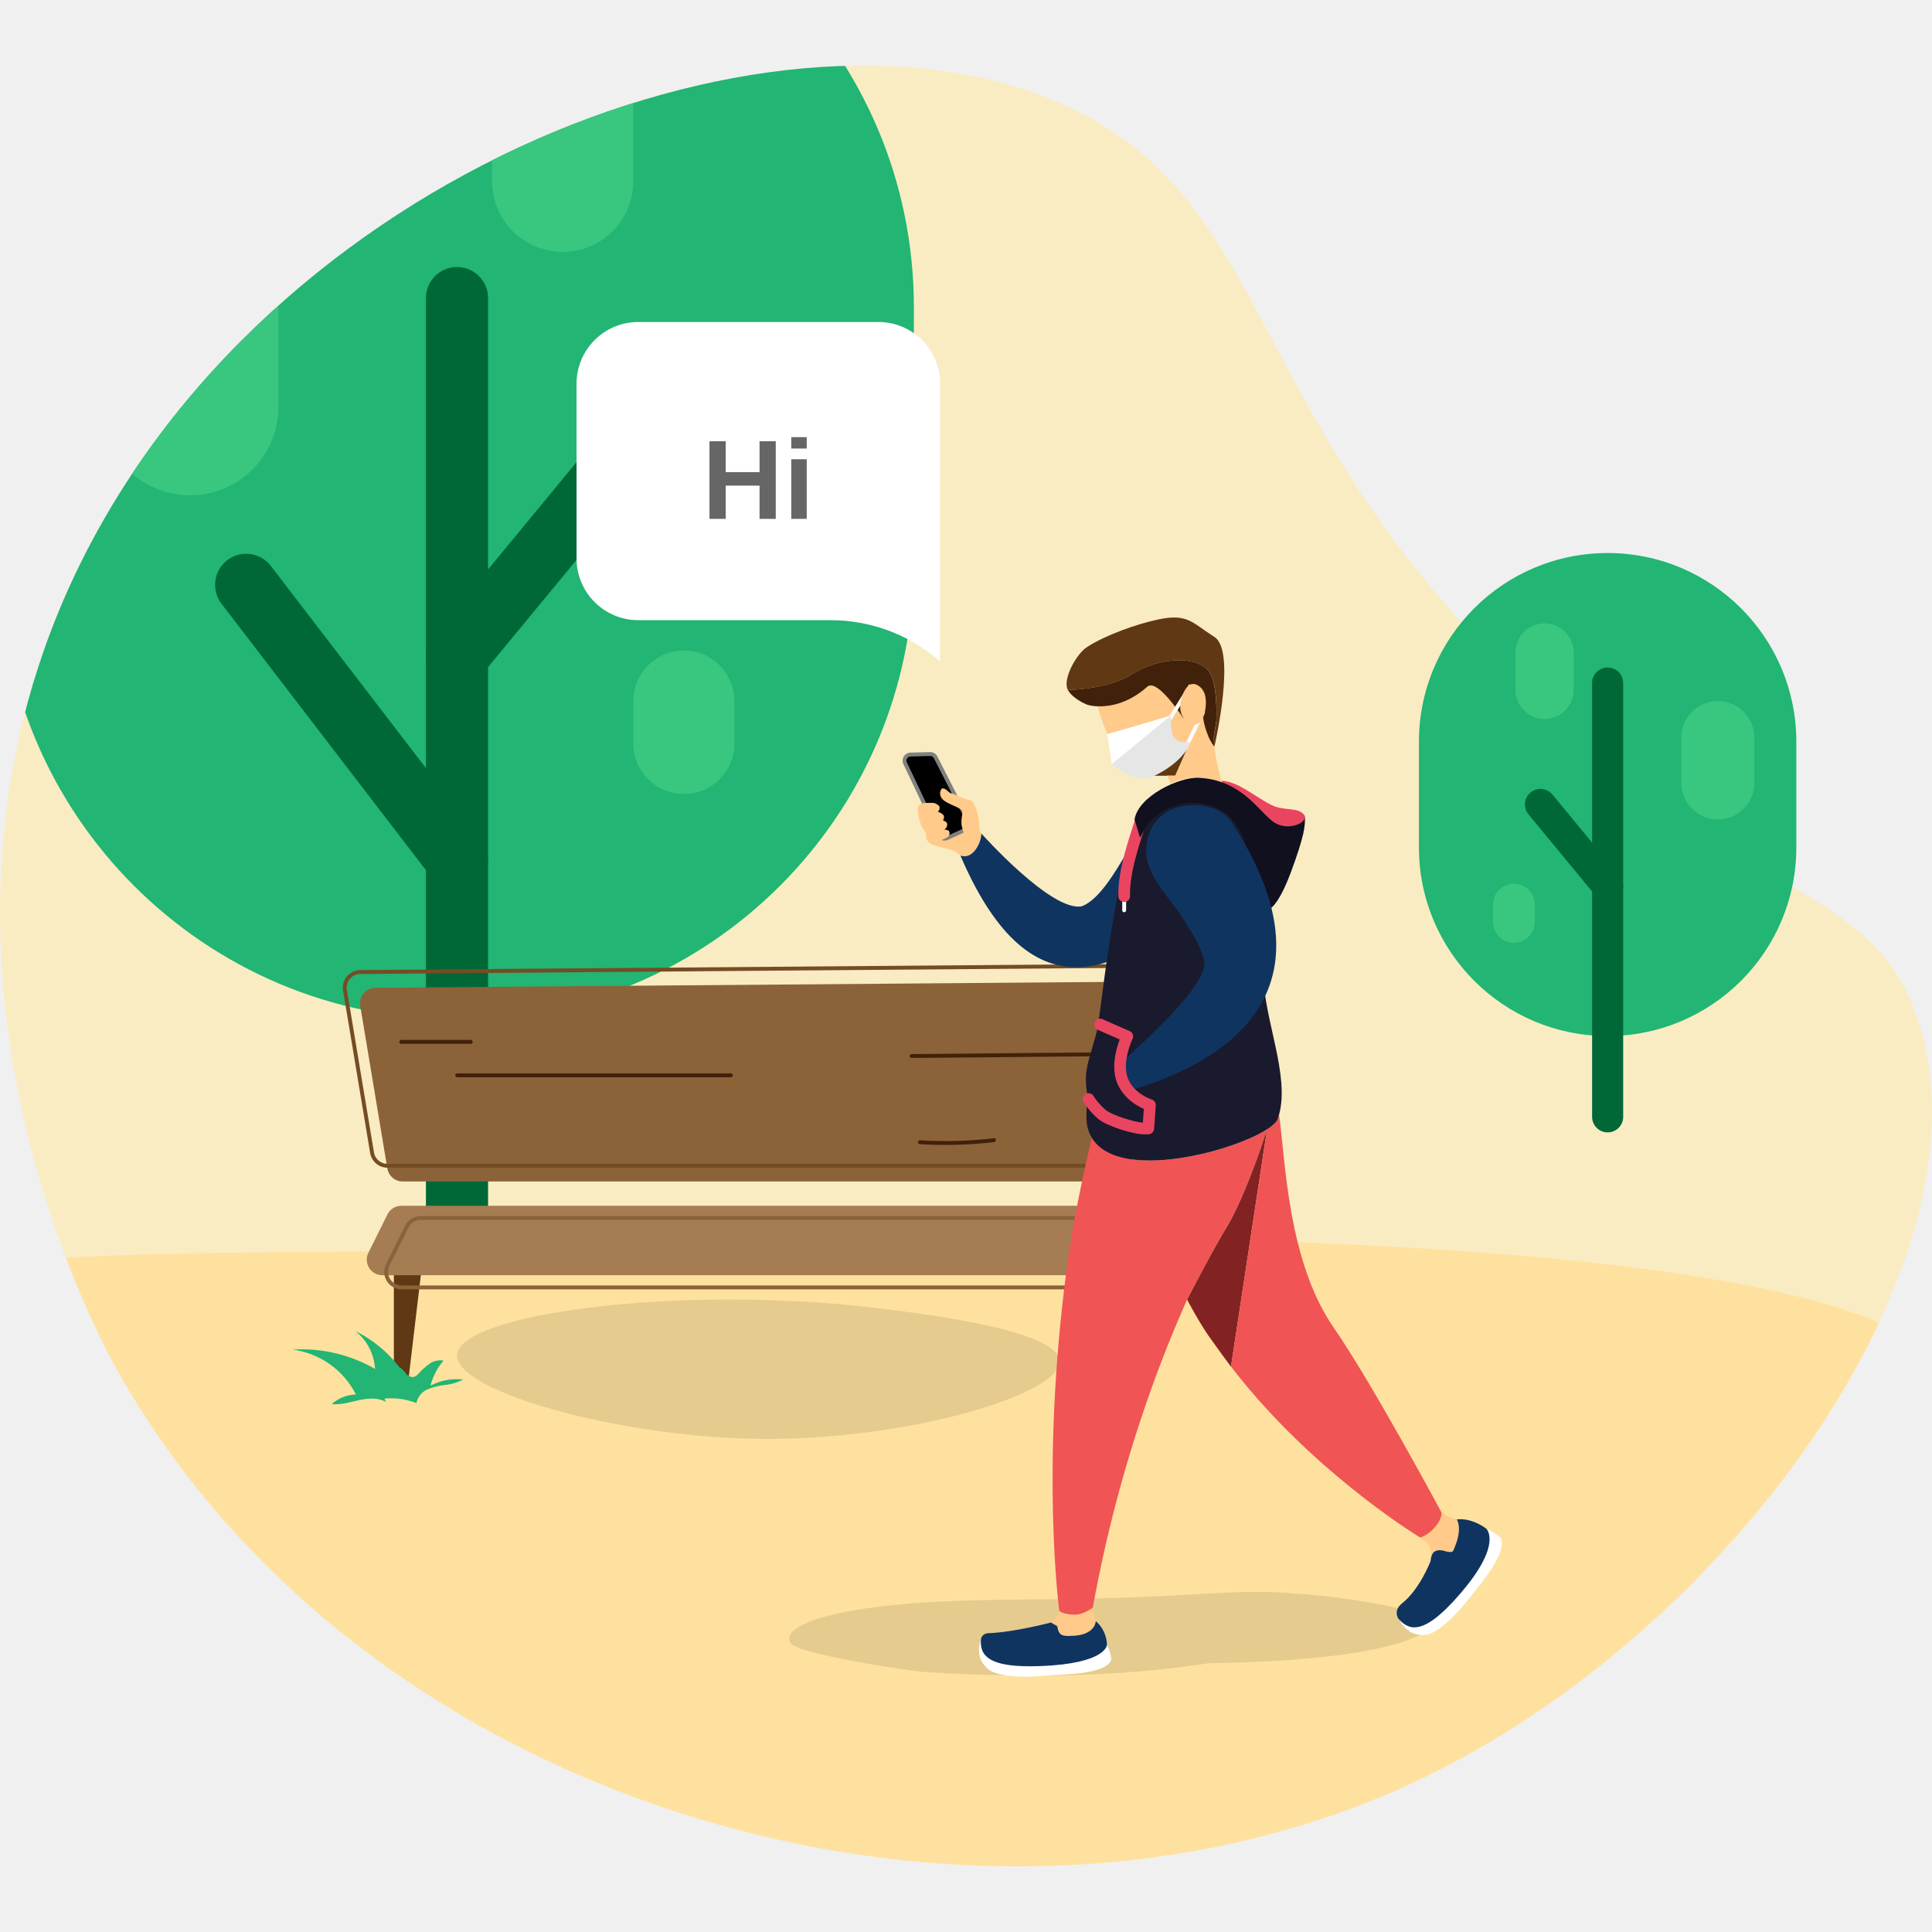
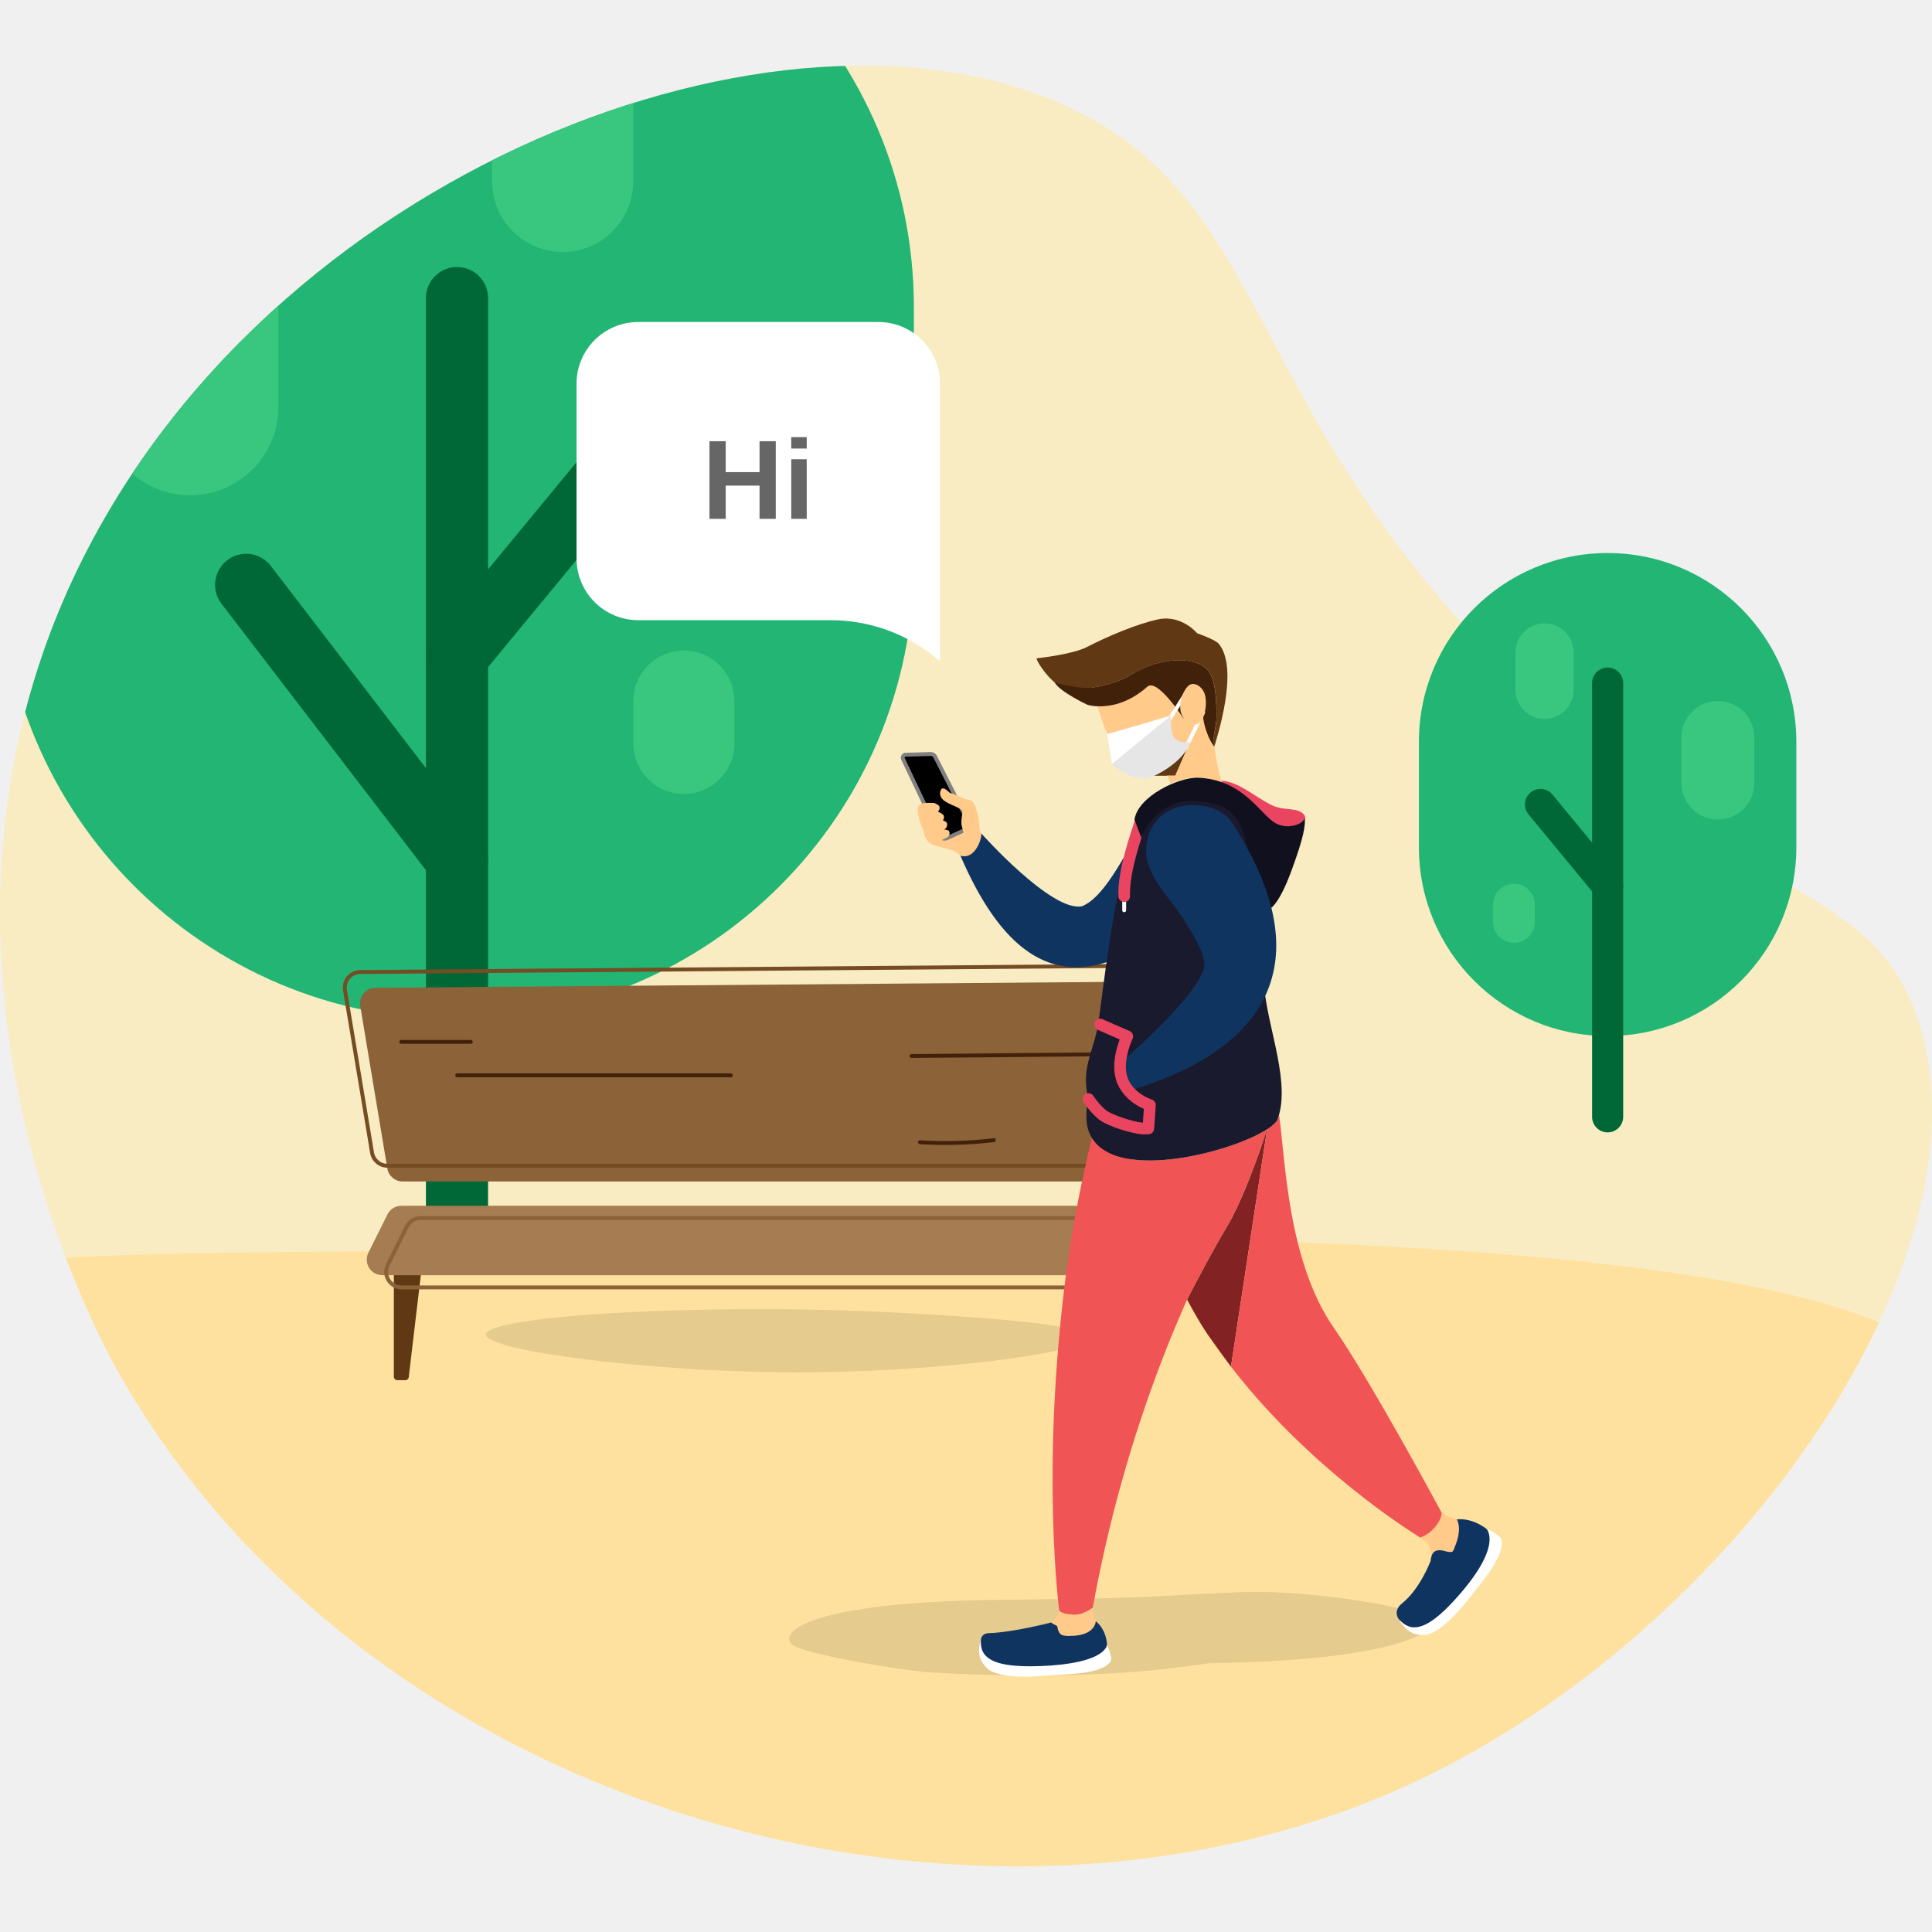
<svg xmlns="http://www.w3.org/2000/svg" viewBox="0 0 720 720">
  <defs>
    <clipPath id="a">
      <path d="M27.51,215.08C98.69,63.57,292.27-10,398.64,40.06c82.79,39,62.15,129,196.12,239.57,70.54,58.2,103.93,56.07,119.16,98.05,31.89,87.93-66.28,230.37-187.43,286.74C366.29,738.94,136.66,676.56,43.64,510.5,35.45,495.88-39.25,357.17,27.51,215.08Z" style="fill:none" />
    </clipPath>
  </defs>
  <g style="clip-path:url(#a)">
-     <rect x="-41.34" y="-4.82" width="782.05" height="579.55" style="fill:#f9ecc2" />
+     <rect x="-41.7" y="-3.56" width="782.05" height="579.55" style="fill:#f9ecc2" />
    <path d="M-85,511.62c-33,43.55-50.29,121.59-24.32,173.76C-68.59,767.22,43,714,361.4,733.85c171.73,10.7,248.94,33,314.91-33.19,46.65-46.8,79.88-130,57-180.19-8.37-18.33-31.66-48.5-244.2-57.3-84.1-3.48-121.94-.47-225.18,1.58C11.76,469.77-43.87,457.44-85,511.62Z" style="fill:#ffe19f" />
    <rect x="0.05" y="-55.83" width="340.52" height="435.79" rx="170.26" style="fill:#22b573" />
    <line x1="170.31" y1="452.85" x2="170.31" y2="111.09" style="fill:#ffe19f;stroke:#006837;stroke-linecap:round;stroke-miterlimit:10;stroke-width:23.16px" />
    <line x1="230.89" y1="171" x2="170.31" y2="244.45" style="fill:#ffe19f;stroke:#006837;stroke-linecap:round;stroke-miterlimit:10;stroke-width:23.16px" />
    <line x1="91.74" y1="217.96" x2="170.31" y2="320.38" style="fill:#ffe19f;stroke:#006837;stroke-linecap:round;stroke-miterlimit:10;stroke-width:23.16px" />
    <rect x="37.92" y="77.67" width="65.84" height="106.93" rx="32.92" style="fill:#39c67f" />
    <rect x="236" y="242.43" width="37.71" height="53.46" rx="18.86" style="fill:#39c67f" />
    <rect x="183.38" y="7.59" width="52.62" height="86.31" rx="26.31" style="fill:#39c67f" />
-     <path d="M170.31,505.13c.28-15.62,83-26.41,155.44-17.77,17.15,2.05,69,8.23,69.15,20,.21,12.38-56.92,29.51-112,28.86C230.08,535.59,170.07,518.48,170.31,505.13Z" style="opacity:0.1" />
-     <polygon points="146.78 514.34 146.78 464.93 157.6 468.76 152.19 514.34 146.78 514.34" style="fill:#603813" />
+     <path d="M181.11,497.31c.28-7.07,83-12,155.44-8,17.15.93,69,3.73,69.15,9.05.21,5.61-56.92,13.36-112,13.07C240.88,511.11,180.87,503.36,181.11,497.31Z" style="opacity:0.1" />
+     <path d="M146.78,513.1V464.93l10.82,3.83-5.28,44.48a1.24,1.24,0,0,1-1.24,1.1H148A1.25,1.25,0,0,1,146.78,513.1Z" style="fill:#603813" />
    <polygon points="417.48 514.34 417.48 452.44 407.04 457.24 412.26 514.34 417.48 514.34" style="fill:#603813" />
    <path d="M142.48,475.23H422.85a5.8,5.8,0,0,0,5.22-8.31l-6.89-14.28a5.81,5.81,0,0,0-5.22-3.28H149.57a5.79,5.79,0,0,0-5.18,3.22l-7.1,14.28A5.79,5.79,0,0,0,142.48,475.23Z" style="fill:#a67c52" />
    <path d="M134.25,374.86l10.1,60.6a5.79,5.79,0,0,0,5.71,4.84H415.85a5.78,5.78,0,0,0,5.77-5.4l4.21-62.85a5.78,5.78,0,0,0-5.82-6.17l-280.1,2.24A5.79,5.79,0,0,0,134.25,374.86Z" style="fill:#8c6239" />
    <path d="M149.69,479.78H430.06a5.79,5.79,0,0,0,5.22-8.3l-6.9-14.29a5.78,5.78,0,0,0-5.21-3.27H156.78a5.77,5.77,0,0,0-5.18,3.21l-7.1,14.29A5.79,5.79,0,0,0,149.69,479.78Z" style="fill:none;stroke:#8c6239;stroke-miterlimit:10;stroke-width:1.448px" />
    <path d="M128.56,369l10.1,60.6a5.8,5.8,0,0,0,5.71,4.84H410.16a5.8,5.8,0,0,0,5.78-5.41l4.21-62.84a5.8,5.8,0,0,0-5.82-6.18l-280.1,2.24A5.8,5.8,0,0,0,128.56,369Z" style="fill:none;stroke:#754c24;stroke-miterlimit:10;stroke-width:1.448px" />
    <path d="M149.46,389h26.06a.73.73,0,0,0,0-1.45H149.46a.73.73,0,0,0,0,1.45Z" style="fill:#42210b" />
    <path d="M342.8,426.4a157.46,157.46,0,0,0,27.63-.76c.92-.11.93-1.56,0-1.45a158.43,158.43,0,0,1-27.63.77c-.93-.06-.93,1.39,0,1.44Z" style="fill:#42210b" />
    <path d="M409,392.2l-27.05.24-27.05.25-15.2.14a.72.72,0,0,0,0,1.44l27.05-.24,27-.25,15.2-.13a.73.73,0,0,0,0-1.45Z" style="fill:#42210b" />
    <path d="M170.31,401.47H272.44a.73.73,0,0,0,0-1.45H170.31a.73.73,0,0,0,0,1.45Z" style="fill:#42210b" />
    <path d="M294.8,612.53c-4.57-6,13.17-15.81,79.76-16.35,61.88-.51,61.17-2,89.48-2.89,25.26-.82,73.43,6.82,69.86,12.38-2.1,3.26-16.41,13.19-82.71,14.14-3.91.06-37.1,7.44-105.4,3.4C338.49,622.78,297.75,616.39,294.8,612.53Z" style="opacity:0.1" />
-     <path d="M360.13,321.28s-2.39-3.28-5.11-4.35c-1.34-.52-6.49-1.57-7.78-2.29-3.39-1.91-1.58-4.05-2.19-4.74-1.22-1.37-1.4-5.35-1.4-5.35l18.6-5.51-.47,10.66Z" style="fill:#ffca8a" />
-     <path d="M359.77,309.22l-6.77,3.1a2.23,2.23,0,0,1-3-1.07L337.3,284.4a2.25,2.25,0,0,1,2-3.2l7.32-.2a2.24,2.24,0,0,1,2.06,1.22l12.18,23.94A2.25,2.25,0,0,1,359.77,309.22Z" style="stroke:gray;stroke-miterlimit:10;stroke-width:1.448px" />
+     <path d="M360.13,321.28s-2.39-3.28-5.11-4.35c-1.34-.52-6.49-1.57-7.78-2.29-3.39-1.91-2.79-5.42-3.41-6.11-1.21-1.37-.18-4-.18-4l18.6-5.51-.47,10.66Z" style="fill:#ffca8a" />
+     <path d="M359.77,309.22l-6.77,3.1a2.23,2.23,0,0,1-3-1.07l-13.47-28.4a1.12,1.12,0,0,1,1-1.6l9.33-.26a1.77,1.77,0,0,1,1.63,1l12.32,24.2A2.25,2.25,0,0,1,359.77,309.22Z" style="stroke:gray;stroke-miterlimit:10;stroke-width:1.448px" />
    <path d="M368.56,314.57s-3.7-4.25-3.51-6.09a22.85,22.85,0,0,0-1.06-6.31c-.46-1.42-1-3.94-3.11-4.15-1.88-.17-4.56-2.06-6.46-2.39-.89-.16-1.94-2-3.25-1.81-.42.06-.75,1.08-.82,1.5a3.1,3.1,0,0,0,.63,2.2c1.48,2,5.59,2.82,7.38,4.35.82.7-.54,3.7.09,6.06s1.37,6,1.95,6.12-.27,7.23-.27,7.23Z" style="fill:#ffca8a" />
    <path d="M353.62,309.66l-.12-.13a4,4,0,0,0-1.53-.4h-.09a2,2,0,0,0,1-2.44.77.77,0,0,0-.1-.18,4,4,0,0,0-1.37-.8,1.9,1.9,0,0,0,.33-1.67.76.76,0,0,0-.08-.2,4.92,4.92,0,0,0-1.65-1.16,1.89,1.89,0,0,0-.52-.18,1.81,1.81,0,0,0,.6-1.94.75.75,0,0,0-.08-.18,4.54,4.54,0,0,0-1.53-1,2,2,0,0,0-1.09-.16s-3.85-.2-4.68.64c-1.33,1.35-.51,4.25.52,7.56.81,2.6,5.84,6.61,6.12,6.46l3.58-1.8A1.7,1.7,0,0,0,353.62,309.66Z" style="fill:#ffca8a" />
    <path d="M456.85,325.17c-41.34,44.84-74.18,51.35-98.93-6.31,5,1.67,7.86-5.38,7.82-8.22,0,0,26.17,29.38,37.43,27.1,9.26-3.52,17.73-23.16,23.18-30.74C443.49,286.25,463.67,308.12,456.85,325.17Z" style="fill:#0f3460" />
    <path d="M407.19,598a14.33,14.33,0,0,0,3.45,9.77s-12.86,8.7-15,9-11.66-9.8-8.15-10.25c3.75-.47,5.1-2.55,6.4-4.13,1.6-1.94.74-5.32,1.23-7.82S407.19,598,407.19,598Z" style="fill:#ffca8a" />
    <path d="M537.19,563.58a14.37,14.37,0,0,0,9.95,2.92s-.47,15.51-1.52,17.41-15.11,3.22-13.41.11a8,8,0,0,0,.72-7.09c-.64-2.44-3.88-3.71-5.63-5.58S537.19,563.58,537.19,563.58Z" style="fill:#ffca8a" />
    <path d="M556.48,571.86c7.44,7.22-13.12,28.59-18,32-11.08,7.77-22.7-1-16-6.31s10.66-15.81,10.66-15.81c.22-2.59,1.19-5,5.64-3.61.46.15,2.3.52,2.62,0a5.33,5.33,0,0,0,.75-1.6c3-7.16.76-10.28.76-10.28S549.36,565,556.48,571.86Z" style="fill:#0f3460" />
    <path d="M472.2,420.88v0c-.11.34-1,3.16-2.43,7.16-2.91,8.23-7.92,21.5-12.46,28.94-5.31,8.7-14.05,25.6-14.85,27.16l-.06.12C439,492,435.75,499.71,433,506.94a511.09,511.09,0,0,0-25.74,92.17s-3.51,2.62-6.5,2.62c-4.77,0-6-1.45-6-1.45s-7.13-52.88,2.73-127c2.29-17.15,5.88-34.52,9.41-49.29,3.43,5.68,10.7,8.09,19.29,8.44,12.88.53,28.73-3.52,39.1-8A50.54,50.54,0,0,0,472.2,420.88Z" style="fill:#f05454" />
    <path d="M472.19,420.9l-13.44,88.4s-.15-.18-.31-.39l-.05-.09-.07-.09L455.57,505c-.15-.22-.31-.43-.47-.65-1.55-2.13-3.26-4.49-4.46-6.2l-.23-.32-.21-.31c-.18-.26-.34-.51-.49-.72l-.75-1.15c-.25-.39-.51-.78-.75-1.18l-.16-.26c-.16-.24-.3-.48-.45-.73a0,0,0,0,1,0,0c-.16-.25-.31-.5-.46-.75l-.89-1.51c-.44-.73-.85-1.46-1.24-2.15l-1.07-1.91-.58-1.06c-.09-.16-.17-.32-.25-.45a.41.41,0,0,0-.05-.09l-.16-.31a1.45,1.45,0,0,0-.12-.22l-.06-.11a1.09,1.09,0,0,1-.08-.15,1.33,1.33,0,0,1-.06-.12l-.18-.33.06-.12c.8-1.56,9.54-18.46,14.85-27.16,4.54-7.44,9.55-20.71,12.46-28.94C471.16,424.06,472.08,421.24,472.19,420.9Z" style="fill:#822222" />
    <path d="M455.21,290.94c.31,1.17-.13-.37.28.89a37.6,37.6,0,0,1,7.44,4.18c5.55,3.95,9.22,9.06,11.28,10.43,6.31,4.2,13.33-.38,12-2.48-2.24-3.45-7.53-1.51-12.36-3.95C467.22,296.68,461.76,291.38,455.21,290.94Z" style="fill:#e94560" />
    <path d="M450.2,497.51c2.18,3.15,7,9.7,8.24,11.4C455.61,505.24,452.85,501.44,450.2,497.51Z" style="fill:#f05454" />
    <path d="M453.89,301.24a17.11,17.11,0,0,0-4.08-1.39A8.94,8.94,0,0,1,453.89,301.24Z" style="fill:#ffca8a" />
    <path d="M448.21,494.46c.24.4.5.79.75,1.18C448.72,495.25,448.46,494.86,448.21,494.46Z" style="fill:#822222" />
    <path d="M442.57,484.61c.64,1.21,3,5.59,5.48,9.59C446.05,491,444.22,487.83,442.57,484.61Z" style="fill:#f05454" />
    <path d="M458.58,304.73l-.17.09a36.1,36.1,0,0,0-4.49-3.56,14.9,14.9,0,0,1,1.61.89A13.34,13.34,0,0,1,458.58,304.73Z" style="fill:#10101e" />
    <path d="M443.05,277.57,438,289.09H423.08c4.23-1.79,11.77-4.51,15.73-6.76C439.32,281.62,442.83,277.81,443.05,277.57Z" style="fill:#603813" />
    <path d="M534.18,569.75a12.26,12.26,0,0,1-4.92,3.24s-34.6-20.84-63.87-55.47c-2.24-2.66-4.47-5.4-6.64-8.22l13.44-88.4v0c2.12-1.36,3.51-2.65,3.92-3.76a17.57,17.57,0,0,0,.55-1.74c2.38,16.47,3.1,54.5,20.43,79.47,14.12,20.33,40.09,68.73,40.09,68.73S537.73,566,534.18,569.75Z" style="fill:#f05454" />
    <path d="M455.49,291.83a23.28,23.28,0,0,0-19.37.21,9.24,9.24,0,0,0-1.21-3H438l5.06-11.52c-5,8.82-13.52,8.8-20,11.52-3.29-1.91-7.85-9-11.31-17.7l-.53-1.38c-.82-2.19-1.57-4.47-2.21-6.78,22-2.33,16.21-20,32.12,4.66-2.42-9.68,2.41-16.91,7-8.16,1,1.91-.21,6.22.45,9.06.38,3,3.07,8.83,4,9.48A70,70,0,0,0,455.49,291.83Z" style="fill:#ffca8a" />
    <path d="M459.57,306c-.36-.38-.75-.78-1.16-1.17l.17-.09c.12.12.21.24.31.35A11.32,11.32,0,0,1,459.57,306Z" style="fill:#10101e" />
-     <path d="M452.59,278.16a.51.51,0,0,0,0,.09,21.25,21.25,0,0,1-.16-4.3c.34-1.78.63-3.44.86-5,.26-7.14-.14-16.3-3.45-19.54-5.71-5.59-19.38-3.67-28.11,1.92-4.09,2.62-9.57,4.07-14.23,4.86a69.73,69.73,0,0,1-9.52.95c-2.13-3.74,3-13.36,7.13-16,6.73-4.41,18.56-8.62,26.54-10.29,11.06-2.32,12.59,1.23,20.92,6.51C460.61,242.43,453.07,276.07,452.59,278.16Z" style="fill:#603813" />
-     <path d="M452.41,274a21.25,21.25,0,0,0,.16,4.3v0a17.05,17.05,0,0,1-2.68-5,24.2,24.2,0,0,1-1.3-4.49c-.66-2.84.56-7.15-.45-9.06-4.59-8.75-9.42-1.52-7,8.16,0,0-9.78-15.34-13.57-12-7.3,6.52-14.39,7.46-18.55,7.3a15.33,15.33,0,0,1-3.74-.54s-5.29-2-7.32-5.54a69.73,69.73,0,0,0,9.52-.95c4.66-.79,10.14-2.24,14.23-4.86,8.73-5.59,22.4-7.51,28.11-1.92,3.31,3.24,3.71,12.4,3.45,19.54C453,270.51,452.75,272.17,452.41,274Z" style="fill:#42210b" />
+     <path d="M452.59,278.16a.51.51,0,0,0,0,.09,21.25,21.25,0,0,1-.16-4.3c.34-1.78.63-3.44.86-5,.26-7.14-.14-16.3-3.45-19.54-5.71-5.59-19.38-3.67-28.11,1.92-4.09,2.62-9.57,4.07-14.23,4.86a69.73,69.73,0,0,1-9.52.95c-6.3-1.54-12.45-11.84-11.56-11.82,0,0,13.14-1.35,18.69-4.22,7.15-3.7,18.56-8.62,26.54-10.29C440.4,229,446.14,236,446.14,236s6.68,2.32,8,3.87C462.15,249.34,453.07,276.07,452.59,278.16Z" style="fill:#603813" />
+     <path d="M452.41,274a21.25,21.25,0,0,0,.16,4.3v0a17.05,17.05,0,0,1-2.68-5,24.2,24.2,0,0,1-1.3-4.49c-.66-2.84.56-7.15-.45-9.06-4.59-8.75-9.42-1.52-7,8.16,0,0-9.78-15.34-13.57-12-7.3,6.52-14.39,7.46-18.55,7.3a15.33,15.33,0,0,1-3.74-.54s-10.22-4.78-12.25-8.33c0,0,9.17,2.73,14.45,1.84,4.66-.79,10.14-2.24,14.23-4.86,8.73-5.59,22.4-7.51,28.11-1.92,3.31,3.24,3.71,12.4,3.45,19.54C453,270.51,452.75,272.17,452.41,274Z" style="fill:#42210b" />
    <path d="M408.36,604.18s6,4.25,3.71,13.94c-1.15,4.93-9.34,5.09-17.19,5.48-8.23.41-16.18.91-19.08,0-7.1-2.16-10.24-3.46-10.37-7.53-.11-3.35-.77-7.32,3.08-7.44,9.26-.3,23.32-4,23.32-4s-.77-.15,2.05,1.3c.36.19.16,3.06,2.36,3.54a8,8,0,0,0,2.43.18C408.28,609.7,408.36,604.18,408.36,604.18Z" style="fill:#0f3460" />
-     <polyline points="435.61 268.41 443.19 256.35 448.25 265.58 441.62 279.17" style="fill:none;stroke:#fff;stroke-miterlimit:10;stroke-width:1.448px" />
+     <path d="M435.61,268.41,442,258.3a1.35,1.35,0,0,1,2.33.06l4,7.22-6.64,13.59" style="fill:none;stroke:#fff;stroke-miterlimit:10;stroke-width:1.448px" />
    <path d="M441,267.49c-2.92-4.32.25-11.14,2.41-12.31,1.93-1,4.79.74,5.65,3.8,1,3.63-.25,10.2-3,10.92C444.2,270.41,442.14,269.12,441,267.49Z" style="fill:#ffca8a" />
    <path d="M436.32,266.65s-.44,9.45-6,13.5a25,25,0,0,1-11.36,4.76l-4.61-.18c-.45-2.82-1.67-11.1-1.69-11.23C412.88,273.68,436.32,266.65,436.32,266.65Z" style="fill:#fff" />
    <path d="M443.66,276.45s-1.73,7.41-14.8,13.31c-1.59.72-6.94,1.43-14.53-5l22-18.08s-.11,6.24,1,7.87C439.43,277.57,443.66,276.45,443.66,276.45Z" style="fill:#e6e6e6" />
    <path d="M364.87,615.48a13.24,13.24,0,0,1,.75-4.83s-.65,3.65,1.44,6.07c2.54,2.95,8.06,4.62,20.51,4.18,25.14-.9,25-8.06,25-8.06s2.18,5,1.33,6.29c-3.32,5.06-17,4.68-24.44,5.35-14.26,1.28-19.66-1.07-21.26-2.5C364.87,619,365,616.71,364.87,615.48Z" style="fill:#fff" />
    <path d="M476.67,415.38a17.57,17.57,0,0,1-.55,1.74c-.41,1.11-1.8,2.4-3.92,3.76a50.54,50.54,0,0,1-6.93,3.56c-10.37,4.48-26.22,8.53-39.1,8-8.59-.35-15.86-2.76-19.29-8.44a13.73,13.73,0,0,1-1.62-4c-.55-2.21-.46-6.33.06-11.7h0a27.36,27.36,0,0,1-.43-9.18c.74-5.24,3.23-11,4.3-17,1.18-6.67,8.14-73,18.11-80.55,7.68-8.3,20.49-7.65,25.6-6.73,22,4,14.92,44.44,17.8,44.75a3,3,0,0,0,1.35-.17A185.56,185.56,0,0,0,470.87,364C471.15,379.81,480.69,400.89,476.67,415.38Z" style="fill:#1a1a2e" />
    <line x1="418.95" y1="332.54" x2="418.95" y2="339.23" style="fill:none;stroke:#fff;stroke-linecap:round;stroke-miterlimit:10;stroke-width:1.448px" />
    <path d="M424.9,306.63c-1.41,4.68-6.29,17.83-5.94,27.34" style="fill:none;stroke:#e94560;stroke-linecap:round;stroke-miterlimit:10;stroke-width:4.343px" />
-     <path d="M481,325.28c-7.45,19.71-14.21,19.58-16.13-4.89,0-7-3.81-15.57-11-19.13l0,0c-19.08-8.05-28.75,9.95-25.77,5.23a64.73,64.73,0,0,0-3.22,5.66c-.35-.9-1.71-5.73-2.07-6.67,1.24-8.72,16.64-16,23.95-15.62,15.48.78,21.81,11.72,27.42,16.15,4.95,3.92,12.21,1.14,12.12-1.61C486.43,307.77,486.2,311.19,481,325.28Z" style="fill:#10101e" />
+     <path d="M481,325.28c-7.45,19.71-14.21,19.58-16.13-4.89,0-7-2.19-17.43-10.53-20.19-22.8-7.54-29,12.06-29,12.06-.35-.9-2.19-5.86-2.55-6.8,1.24-8.72,16.64-16,23.95-15.62,15.48.78,21.81,11.72,27.42,16.15,4.95,3.92,12.21,1.14,12.12-1.61C486.43,307.77,486.2,311.19,481,325.28Z" style="fill:#10101e" />
    <path d="M459,306.38c32.73,50.26,15.54,83.86-37.77,100l-3.74-10.22s28.74-24.43,31.23-35.65c.92-3.19-2.8-10.31-6.14-15.43-5.62-10-14.05-16.25-15.44-26.63C426.44,296.59,452.48,296.37,459,306.38Z" style="fill:#0f3460" />
    <path d="M405.65,409.57a26.82,26.82,0,0,0,5,5.75c3.1,2.49,11.8,5,15,5.22a20.81,20.81,0,0,0,2.28,0l.21-2.78.42-5.94s-7.15-2.15-10.06-8.67c-3.16-7.07,1.6-16.92,1.6-16.92l-2.09-.91L410,381.81" style="fill:none;stroke:#e94560;stroke-linecap:round;stroke-linejoin:round;stroke-width:4.343px" />
    <path d="M524.29,607.2a13.18,13.18,0,0,1-3-3.86s2.21,3,5.41,3.12c3.89.16,8.89-2.71,17.09-12.1,16.55-18.93,10.09-24.71,10.09-24.71s5.3,2.55,5.66,4.06c1.42,5.88-7.23,15.84-11.84,21.72-8.83,11.27-14.24,13.6-16.37,13.79C526.86,609.61,525.3,607.92,524.29,607.2Z" style="fill:#fff" />
-     <path d="M150.06,511.18a47,47,0,0,0-17.63-15.13,19.36,19.36,0,0,1,7.34,14.12,54.41,54.41,0,0,0-30.7-7.21,31,31,0,0,1,23.57,16.72,14,14,0,0,0-9,3.59c3.54.36,7-.82,10.5-1.55s7.38-.92,10.29,1.12a1.86,1.86,0,0,1-1.06-1.65,26.34,26.34,0,0,1,11.82,1.7,7.1,7.1,0,0,1,4.17-5.14,23,23,0,0,1,6.67-1.64,17.55,17.55,0,0,0,6.58-2,21,21,0,0,0-12.18,2.28,23,23,0,0,1,4.87-9.34,7,7,0,0,0-5.27,1.21A25.9,25.9,0,0,0,155.9,512a3.75,3.75,0,0,1-1.75,1.17,3.34,3.34,0,0,1-3-1.45,7.57,7.57,0,0,0-2.48-2.34" style="fill:#22b573" />
    <path d="M350.33,246.44l-1.53-1.26a61.76,61.76,0,0,0-39.23-14.06H237.86a23,23,0,0,1-23-23V143a23,23,0,0,1,23-23h89.49a23,23,0,0,1,23,23Z" style="fill:#fff" />
    <text transform="translate(261.59 193.36)" style="font-size:42.031px;fill:#666;font-family:Arial-BoldMT, Arial;font-weight:700">Hi</text>
  </g>
  <rect x="528.79" y="206.1" width="140.65" height="180.01" rx="70.33" transform="translate(1198.23 592.21) rotate(-180)" style="fill:#22b573" />
  <line x1="599.12" y1="416.22" x2="599.12" y2="254.56" style="fill:#ffe19f;stroke:#006837;stroke-linecap:round;stroke-miterlimit:10;stroke-width:11.58px" />
  <line x1="574.09" y1="299.8" x2="599.12" y2="330.14" style="fill:#ffe19f;stroke:#006837;stroke-linecap:round;stroke-miterlimit:10;stroke-width:11.58px" />
  <rect x="626.6" y="261.25" width="27.2" height="44.17" rx="13.6" transform="translate(1280.4 566.66) rotate(180)" style="fill:#39c67f" />
  <rect x="556.41" y="329.3" width="15.58" height="22.08" rx="7.79" transform="translate(1128.39 680.69) rotate(180)" style="fill:#39c67f" />
  <rect x="564.75" y="232.3" width="21.73" height="35.65" rx="10.87" transform="translate(1151.23 500.25) rotate(180)" style="fill:#39c67f" />
</svg>
